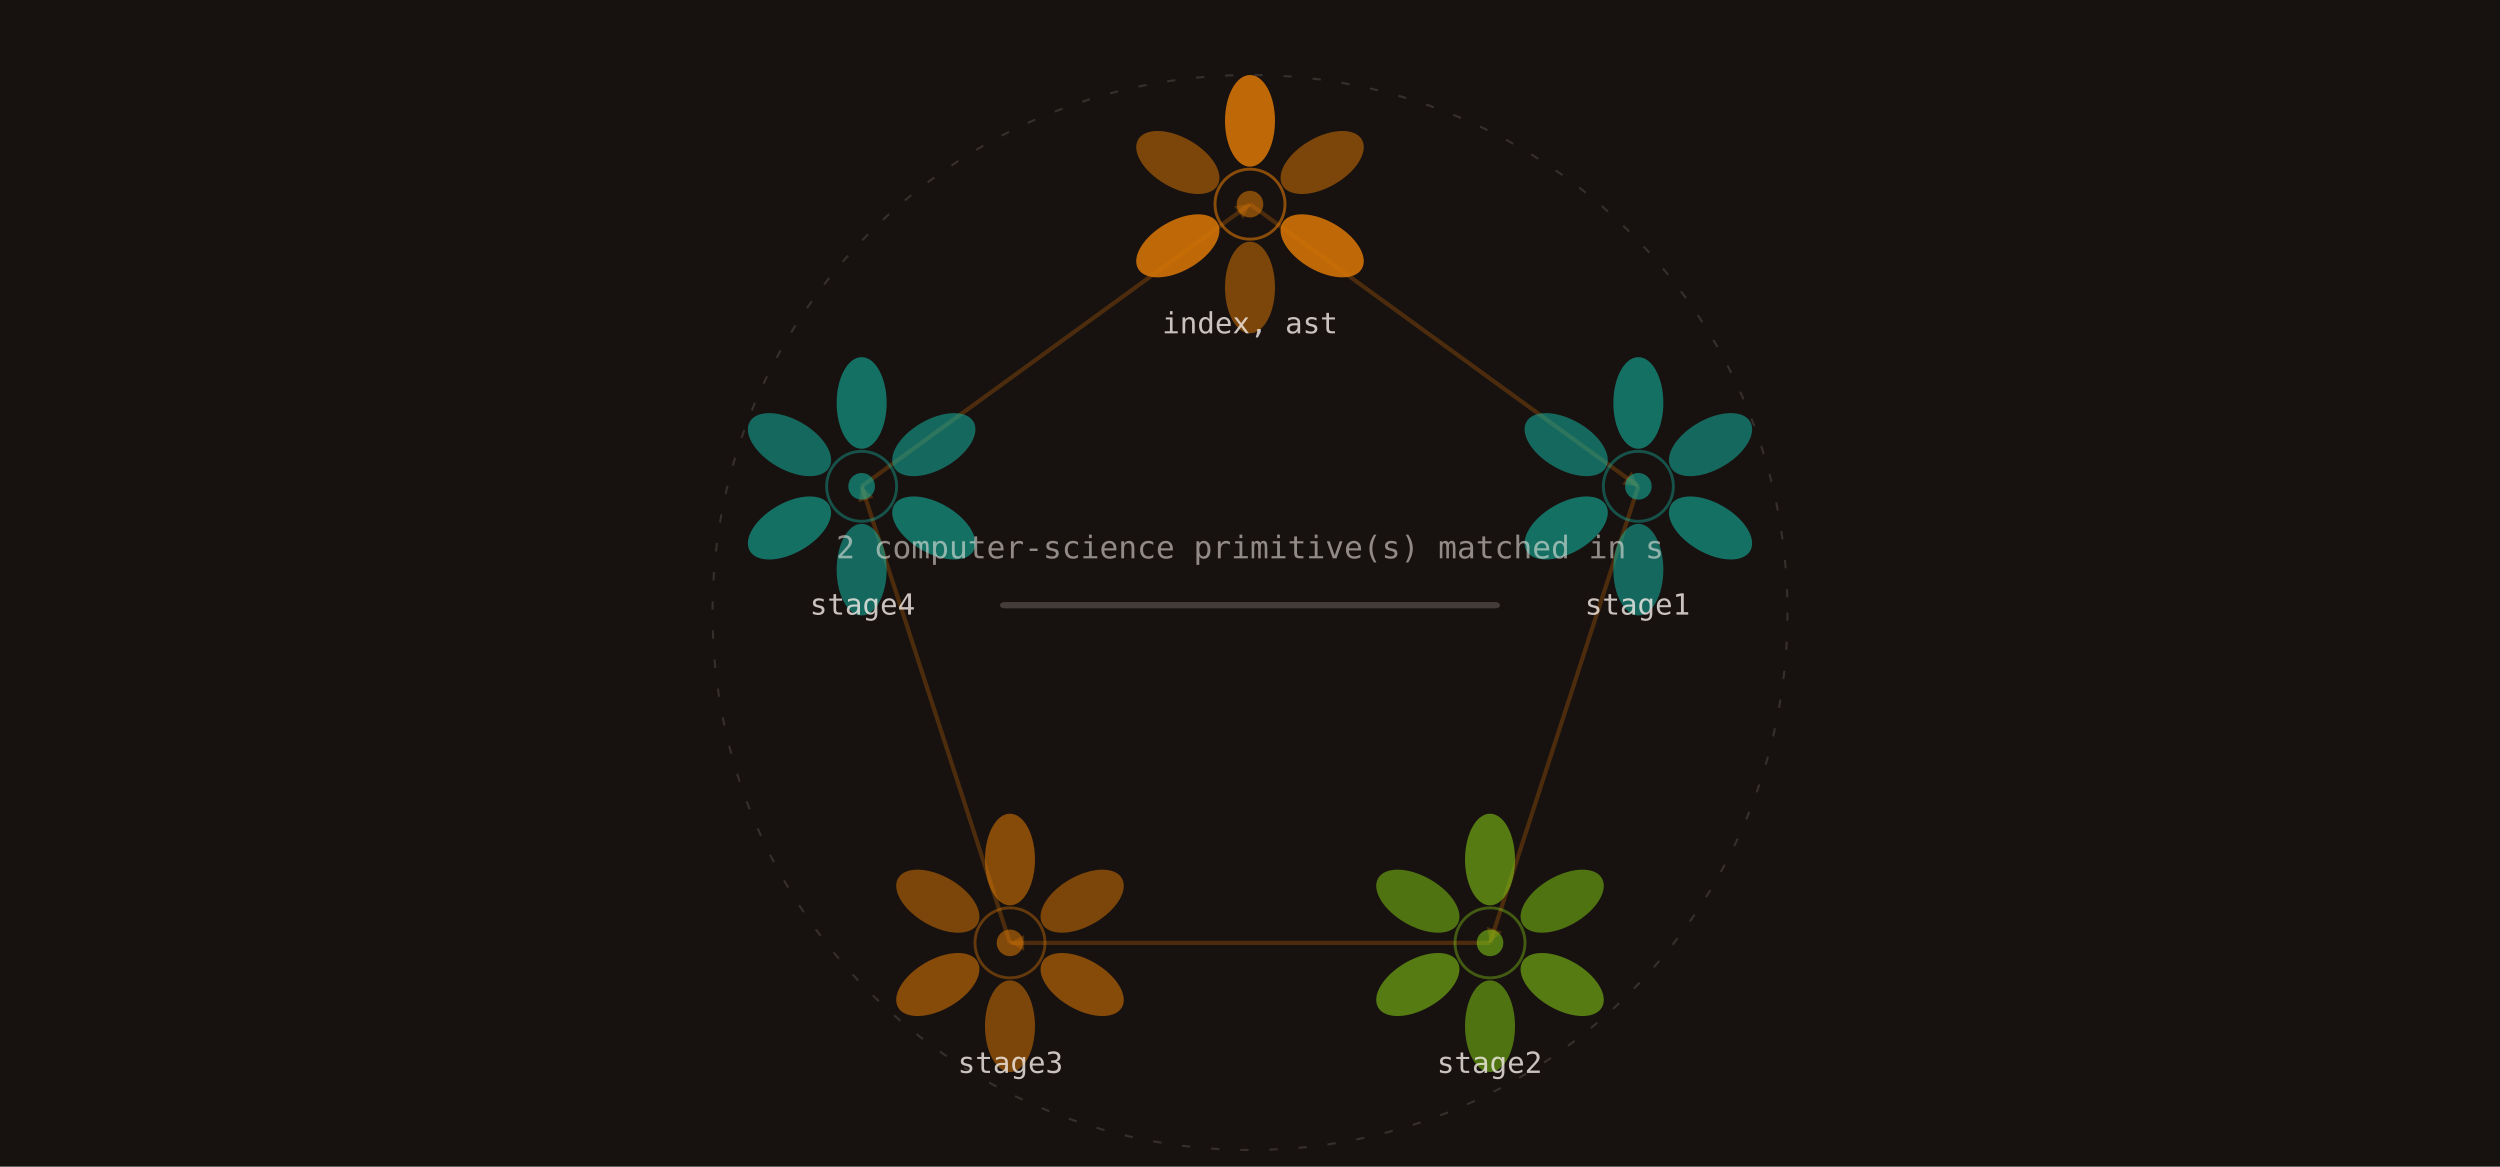
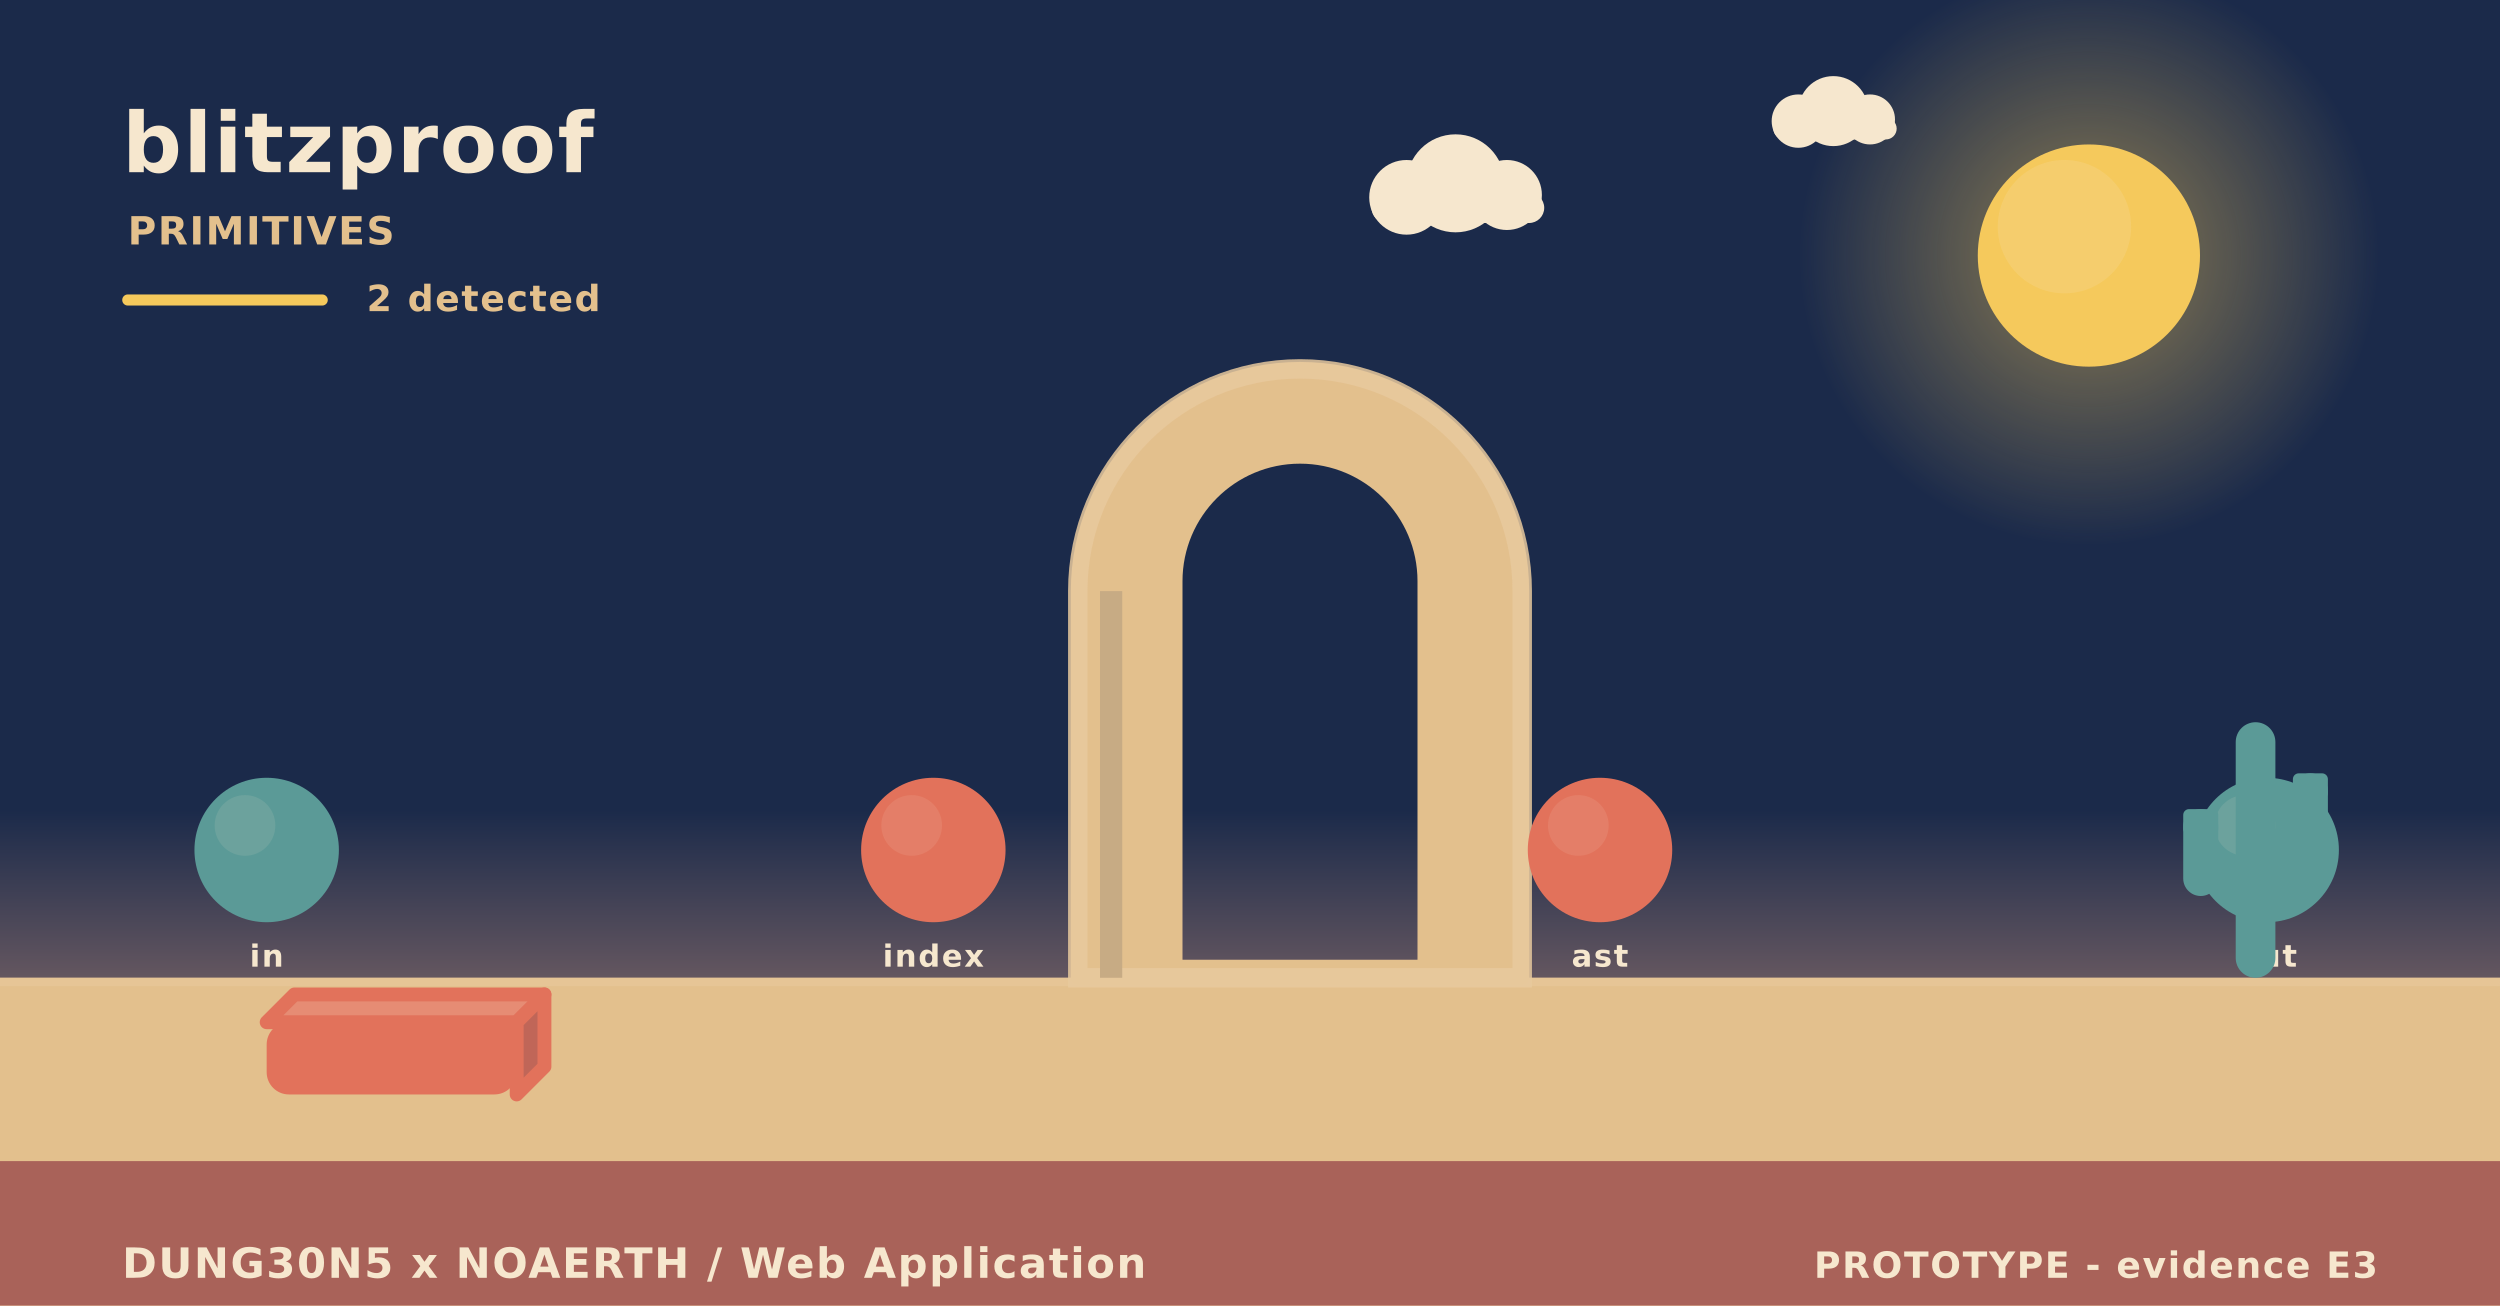
- <svg xmlns="http://www.w3.org/2000/svg" viewBox="0 0 1200 560" width="1200" height="560" role="img" aria-label="blitzproof state machine">
-   <rect width="1200" height="560" fill="#17110f" />
-   <defs>
-     <linearGradient id="gs" x1="0" y1="0" x2="1" y2="1">
-       <stop offset="0%" stop-color="#d97706" />
-       <stop offset="100%" stop-color="#14b8a6" />
-     </linearGradient>
-   </defs>
-   <circle cx="600.00" cy="294.00" r="258.00" fill="none" stroke="rgba(246,239,233,0.140)" stroke-width="1.00" opacity="1.00" stroke-dasharray="4 10" />
-   <line x1="600.00" y1="98.00" x2="786.41" y2="233.43" stroke="rgba(217,119,6,0.500)" stroke-width="2.00" opacity="0.55" />
-   <polygon points="786.41,233.43 783.14,226.36 778.67,232.51" fill="rgba(217,119,6,0.500)" opacity="0.55" />
-   <line x1="786.41" y1="233.43" x2="715.21" y2="452.57" stroke="rgba(217,119,6,0.500)" stroke-width="2.00" opacity="0.55" />
-   <polygon points="715.21,452.57 720.92,447.27 713.69,444.93" fill="rgba(217,119,6,0.500)" opacity="0.55" />
-   <line x1="715.21" y1="452.57" x2="484.79" y2="452.57" stroke="rgba(217,119,6,0.500)" stroke-width="2.00" opacity="0.55" />
-   <polygon points="484.79,452.57 491.59,456.37 491.59,448.77" fill="rgba(217,119,6,0.500)" opacity="0.55" />
-   <line x1="484.79" y1="452.57" x2="413.59" y2="233.43" stroke="rgba(217,119,6,0.500)" stroke-width="2.00" opacity="0.55" />
-   <polygon points="413.59,233.43 412.08,241.07 419.31,238.73" fill="rgba(217,119,6,0.500)" opacity="0.55" />
-   <line x1="413.59" y1="233.43" x2="600.00" y2="98.00" stroke="rgba(217,119,6,0.500)" stroke-width="2.00" opacity="0.55" />
-   <polygon points="600.00,98.00 592.27,98.92 596.73,105.07" fill="rgba(217,119,6,0.500)" opacity="0.55" />
-   <ellipse cx="600.00" cy="58.00" rx="12.00" ry="22.00" fill="rgba(217,119,6,0.900)" opacity="0.95" transform="rotate(0.0 600.00 58.00)" />
-   <ellipse cx="634.64" cy="78.00" rx="12.00" ry="22.00" fill="rgba(217,119,6,0.550)" opacity="0.95" transform="rotate(60.0 634.64 78.00)" />
-   <ellipse cx="634.64" cy="118.00" rx="12.00" ry="22.00" fill="rgba(217,119,6,0.900)" opacity="0.95" transform="rotate(120.0 634.64 118.00)" />
-   <ellipse cx="600.00" cy="138.00" rx="12.00" ry="22.00" fill="rgba(217,119,6,0.550)" opacity="0.95" transform="rotate(180.0 600.00 138.00)" />
-   <ellipse cx="565.36" cy="118.00" rx="12.00" ry="22.00" fill="rgba(217,119,6,0.900)" opacity="0.95" transform="rotate(240.0 565.36 118.00)" />
-   <ellipse cx="565.36" cy="78.00" rx="12.00" ry="22.00" fill="rgba(217,119,6,0.550)" opacity="0.95" transform="rotate(300.0 565.36 78.00)" />
-   <circle cx="600.00" cy="98.00" r="16.80" fill="none" stroke="rgba(217,119,6,0.900)" stroke-width="1.40" opacity="0.66" />
-   <circle cx="600.00" cy="98.00" r="6.40" fill="rgba(217,119,6,0.550)" opacity="1.00" />
-   <text x="600" y="160" font-family="ui-monospace,Menlo,monospace" font-size="14" fill="rgba(246,239,233,0.800)" text-anchor="middle">index, ast</text>
-   <ellipse cx="786.41" cy="193.43" rx="12.00" ry="22.00" fill="rgba(20,184,166,0.600)" opacity="0.95" transform="rotate(0.0 786.41 193.43)" />
-   <ellipse cx="821.05" cy="213.43" rx="12.00" ry="22.00" fill="rgba(20,184,166,0.550)" opacity="0.95" transform="rotate(60.0 821.05 213.43)" />
-   <ellipse cx="821.05" cy="253.43" rx="12.00" ry="22.00" fill="rgba(20,184,166,0.600)" opacity="0.95" transform="rotate(120.0 821.05 253.43)" />
-   <ellipse cx="786.41" cy="273.43" rx="12.00" ry="22.00" fill="rgba(20,184,166,0.550)" opacity="0.95" transform="rotate(180.0 786.41 273.43)" />
-   <ellipse cx="751.77" cy="253.43" rx="12.00" ry="22.00" fill="rgba(20,184,166,0.600)" opacity="0.95" transform="rotate(240.0 751.77 253.43)" />
-   <ellipse cx="751.77" cy="213.43" rx="12.00" ry="22.00" fill="rgba(20,184,166,0.550)" opacity="0.95" transform="rotate(300.0 751.77 213.43)" />
-   <circle cx="786.41" cy="233.43" r="16.80" fill="none" stroke="rgba(20,184,166,0.600)" stroke-width="1.40" opacity="0.66" />
-   <circle cx="786.41" cy="233.43" r="6.40" fill="rgba(20,184,166,0.550)" opacity="1.00" />
-   <text x="786" y="295" font-family="ui-monospace,Menlo,monospace" font-size="14" fill="rgba(246,239,233,0.800)" text-anchor="middle">stage1</text>
-   <ellipse cx="715.21" cy="412.57" rx="12.00" ry="22.00" fill="rgba(132,204,22,0.600)" opacity="0.95" transform="rotate(0.0 715.21 412.57)" />
-   <ellipse cx="749.85" cy="432.57" rx="12.00" ry="22.00" fill="rgba(132,204,22,0.550)" opacity="0.95" transform="rotate(60.0 749.85 432.57)" />
-   <ellipse cx="749.85" cy="472.57" rx="12.00" ry="22.00" fill="rgba(132,204,22,0.600)" opacity="0.95" transform="rotate(120.0 749.85 472.57)" />
-   <ellipse cx="715.21" cy="492.57" rx="12.00" ry="22.00" fill="rgba(132,204,22,0.550)" opacity="0.95" transform="rotate(180.0 715.21 492.57)" />
-   <ellipse cx="680.56" cy="472.57" rx="12.00" ry="22.00" fill="rgba(132,204,22,0.600)" opacity="0.95" transform="rotate(240.0 680.56 472.57)" />
-   <ellipse cx="680.56" cy="432.57" rx="12.00" ry="22.00" fill="rgba(132,204,22,0.550)" opacity="0.95" transform="rotate(300.0 680.56 432.57)" />
-   <circle cx="715.21" cy="452.57" r="16.80" fill="none" stroke="rgba(132,204,22,0.600)" stroke-width="1.40" opacity="0.66" />
-   <circle cx="715.21" cy="452.57" r="6.40" fill="rgba(132,204,22,0.550)" opacity="1.00" />
-   <text x="715" y="515" font-family="ui-monospace,Menlo,monospace" font-size="14" fill="rgba(246,239,233,0.800)" text-anchor="middle">stage2</text>
-   <ellipse cx="484.79" cy="412.57" rx="12.00" ry="22.00" fill="rgba(217,119,6,0.600)" opacity="0.95" transform="rotate(0.0 484.79 412.57)" />
-   <ellipse cx="519.44" cy="432.57" rx="12.00" ry="22.00" fill="rgba(217,119,6,0.550)" opacity="0.95" transform="rotate(60.0 519.44 432.57)" />
-   <ellipse cx="519.44" cy="472.57" rx="12.00" ry="22.00" fill="rgba(217,119,6,0.600)" opacity="0.95" transform="rotate(120.0 519.44 472.57)" />
-   <ellipse cx="484.79" cy="492.57" rx="12.00" ry="22.00" fill="rgba(217,119,6,0.550)" opacity="0.95" transform="rotate(180.0 484.79 492.57)" />
-   <ellipse cx="450.15" cy="472.57" rx="12.00" ry="22.00" fill="rgba(217,119,6,0.600)" opacity="0.95" transform="rotate(240.0 450.15 472.57)" />
-   <ellipse cx="450.15" cy="432.57" rx="12.00" ry="22.00" fill="rgba(217,119,6,0.550)" opacity="0.95" transform="rotate(300.0 450.15 432.57)" />
-   <circle cx="484.79" cy="452.57" r="16.80" fill="none" stroke="rgba(217,119,6,0.600)" stroke-width="1.40" opacity="0.66" />
-   <circle cx="484.79" cy="452.57" r="6.40" fill="rgba(217,119,6,0.550)" opacity="1.00" />
-   <text x="485" y="515" font-family="ui-monospace,Menlo,monospace" font-size="14" fill="rgba(246,239,233,0.800)" text-anchor="middle">stage3</text>
-   <ellipse cx="413.59" cy="193.43" rx="12.00" ry="22.00" fill="rgba(20,184,166,0.600)" opacity="0.95" transform="rotate(0.0 413.59 193.43)" />
-   <ellipse cx="448.23" cy="213.43" rx="12.00" ry="22.00" fill="rgba(20,184,166,0.550)" opacity="0.95" transform="rotate(60.0 448.23 213.43)" />
-   <ellipse cx="448.23" cy="253.43" rx="12.00" ry="22.00" fill="rgba(20,184,166,0.600)" opacity="0.95" transform="rotate(120.0 448.23 253.43)" />
-   <ellipse cx="413.59" cy="273.43" rx="12.00" ry="22.00" fill="rgba(20,184,166,0.550)" opacity="0.95" transform="rotate(180.0 413.59 273.43)" />
-   <ellipse cx="378.95" cy="253.43" rx="12.00" ry="22.00" fill="rgba(20,184,166,0.600)" opacity="0.95" transform="rotate(240.0 378.95 253.43)" />
-   <ellipse cx="378.95" cy="213.43" rx="12.00" ry="22.00" fill="rgba(20,184,166,0.550)" opacity="0.95" transform="rotate(300.0 378.95 213.43)" />
-   <circle cx="413.59" cy="233.43" r="16.80" fill="none" stroke="rgba(20,184,166,0.600)" stroke-width="1.40" opacity="0.66" />
-   <circle cx="413.59" cy="233.43" r="6.40" fill="rgba(20,184,166,0.550)" opacity="1.00" />
-   <text x="414" y="295" font-family="ui-monospace,Menlo,monospace" font-size="14" fill="rgba(246,239,233,0.800)" text-anchor="middle">stage4</text>
-   <rect x="480.00" y="289.00" width="240.00" height="3.00" rx="2.00" fill="rgba(246,239,233,0.200)" opacity="1.00" />
-   <text x="600" y="268" font-family="ui-monospace,Menlo,monospace" font-size="15" fill="rgba(246,239,233,0.550)" text-anchor="middle">2 computer-science primitive(s) matched in s</text>
+ <svg xmlns="http://www.w3.org/2000/svg" width="900" height="470" viewBox="0 0 900 470" role="img" aria-label="blitzproof - how it behaves">
+   <linearGradient id="skys" x1="0" y1="0" x2="0" y2="1">
+     <stop offset="0" stop-color="#1b2a4a" />
+     <stop offset="0.62" stop-color="#1b2a4a" />
+     <stop offset="1" stop-color="#f3ad8a" />
+   </linearGradient>
+   <rect width="900" height="470" fill="url(#skys)" />
+   <radialGradient id="suns">
+     <stop offset="0.35" stop-color="#f5c95c" stop-opacity="0.34" />
+     <stop offset="1" stop-color="#f5c95c" stop-opacity="0" />
+   </radialGradient>
+   <circle cx="752" cy="92" r="104" fill="url(#suns)" />
+   <circle cx="752" cy="92" r="40" fill="#f5c95c" />
+   <circle cx="743.2" cy="81.6" r="24" fill="#f5d27e" opacity="0.5" />
+   <g>
+     <circle cx="524" cy="66" r="17.64" fill="#f6e7ce" />
+     <circle cx="506.36" cy="71.04" r="13.44" fill="#f6e7ce" />
+     <circle cx="542.48" cy="70.2" r="12.6" fill="#f6e7ce" />
+     <rect x="493.76" y="69.36" width="62.16" height="10.92" rx="5.46" fill="#f6e7ce" />
+   </g>
+   <g>
+     <circle cx="660" cy="40" r="12.6" fill="#f6e7ce" />
+     <circle cx="647.4" cy="43.6" r="9.6" fill="#f6e7ce" />
+     <circle cx="673.2" cy="43" r="9" fill="#f6e7ce" />
+     <rect x="638.4" y="42.4" width="44.4" height="7.8" rx="3.9" fill="#f6e7ce" />
+   </g>
+   <rect x="0" y="352" width="900" height="118" fill="#e3c08d" />
+   <rect x="0" y="352" width="900" height="3" fill="#e6c596" />
+   <text x="44" y="62" font-family="Verdana,DejaVu Sans,sans-serif" font-size="30" font-weight="700" letter-spacing="0.6" fill="#f6e7ce" text-anchor="start">blitzproof</text>
+   <text x="46" y="88" font-family="Verdana,DejaVu Sans,sans-serif" font-size="14" font-weight="700" letter-spacing="0.6" fill="#e3c08d" text-anchor="start">PRIMITIVES</text>
+   <rect x="44" y="106" width="74" height="4" rx="2" fill="#f5c95c" />
+   <text x="132" y="112" font-family="Verdana,DejaVu Sans,sans-serif" font-size="13" font-weight="700" letter-spacing="0.6" fill="#e3c08d" text-anchor="start">2 detected</text>
+   <path d="M388,352 L388,212.8 A80,80 0 0 1 548,212.8 L548,352 Z M423.2,348 L423.2,209.22 A44.8,44.8 0 0 1 512.8,209.22 L512.8,348 Z" fill="#e3c08d" fill-rule="evenodd" stroke="#e3c08d" stroke-width="5" stroke-linejoin="round" />
+   <path d="M388,352 L388,212.8 A80,80 0 0 1 548,212.8 L548,352 Z" fill="none" stroke="#e8c99d" stroke-width="7" stroke-linecap="round" opacity="0.85" />
+   <rect x="396" y="212.8" width="8" height="139.2" fill="#c7ab84" />
+   <circle cx="96" cy="306" r="26" fill="#5b9a97" />
+   <circle cx="88.2" cy="297.16" r="10.92" fill="#7aa9a2" opacity="0.55" />
+   <text x="96" y="348" font-family="Verdana,DejaVu Sans,sans-serif" font-size="11" font-weight="700" letter-spacing="0.6" fill="#f6e7ce" text-anchor="middle">in</text>
+   <circle cx="336" cy="306" r="26" fill="#e2725b" />
+   <circle cx="328.2" cy="297.16" r="10.92" fill="#e68972" opacity="0.55" />
+   <text x="336" y="348" font-family="Verdana,DejaVu Sans,sans-serif" font-size="11" font-weight="700" letter-spacing="0.6" fill="#f6e7ce" text-anchor="middle">index</text>
+   <circle cx="576" cy="306" r="26" fill="#e2725b" />
+   <circle cx="568.2" cy="297.16" r="10.92" fill="#e68972" opacity="0.55" />
+   <text x="576" y="348" font-family="Verdana,DejaVu Sans,sans-serif" font-size="11" font-weight="700" letter-spacing="0.6" fill="#f6e7ce" text-anchor="middle">ast</text>
+   <circle cx="816" cy="306" r="26" fill="#5b9a97" />
+   <circle cx="808.2" cy="297.16" r="10.92" fill="#7aa9a2" opacity="0.55" />
+   <text x="816" y="348" font-family="Verdana,DejaVu Sans,sans-serif" font-size="11" font-weight="700" letter-spacing="0.6" fill="#f6e7ce" text-anchor="middle">out</text>
+   <path d="M96,368 L186,368 L196,358 L106,358 Z" fill="#e68c74" stroke="#e2725b" stroke-width="5" stroke-linejoin="round" />
+   <path d="M186,368 L196,358 L196,384 L186,394 Z" fill="#c06658" stroke="#e2725b" stroke-width="5" stroke-linejoin="round" />
+   <rect x="96" y="368" width="90" height="26" rx="8" fill="#e2725b" />
+   <rect x="804.86" y="260" width="14.28" height="92" rx="7.14" fill="#5b9a97" />
+   <rect x="785.96" y="291.28" width="12.6" height="31.28" rx="6.3" fill="#5b9a97" />
+   <rect x="785.96" y="291.28" width="12.6" height="9.2" rx="2.1" fill="#5b9a97" />
+   <rect x="825.44" y="278.4" width="12.6" height="31.28" rx="6.3" fill="#5b9a97" />
+   <rect x="825.44" y="278.4" width="12.6" height="9.2" rx="2.1" fill="#5b9a97" />
+   <rect x="0" y="418" width="900" height="52" rx="0" fill="#a65c56" opacity="0.94" />
+   <text x="44" y="460" font-family="Verdana,DejaVu Sans,sans-serif" font-size="15" font-weight="700" letter-spacing="0.6" fill="#f6e7ce" text-anchor="start">DUNG30N5 x NOAERTH  /  Web Application</text>
+   <text x="856" y="460" font-family="Verdana,DejaVu Sans,sans-serif" font-size="13" font-weight="700" letter-spacing="0.6" fill="#f6e7ce" text-anchor="end">PROTOTYPE  -  evidence E3</text>
</svg>
